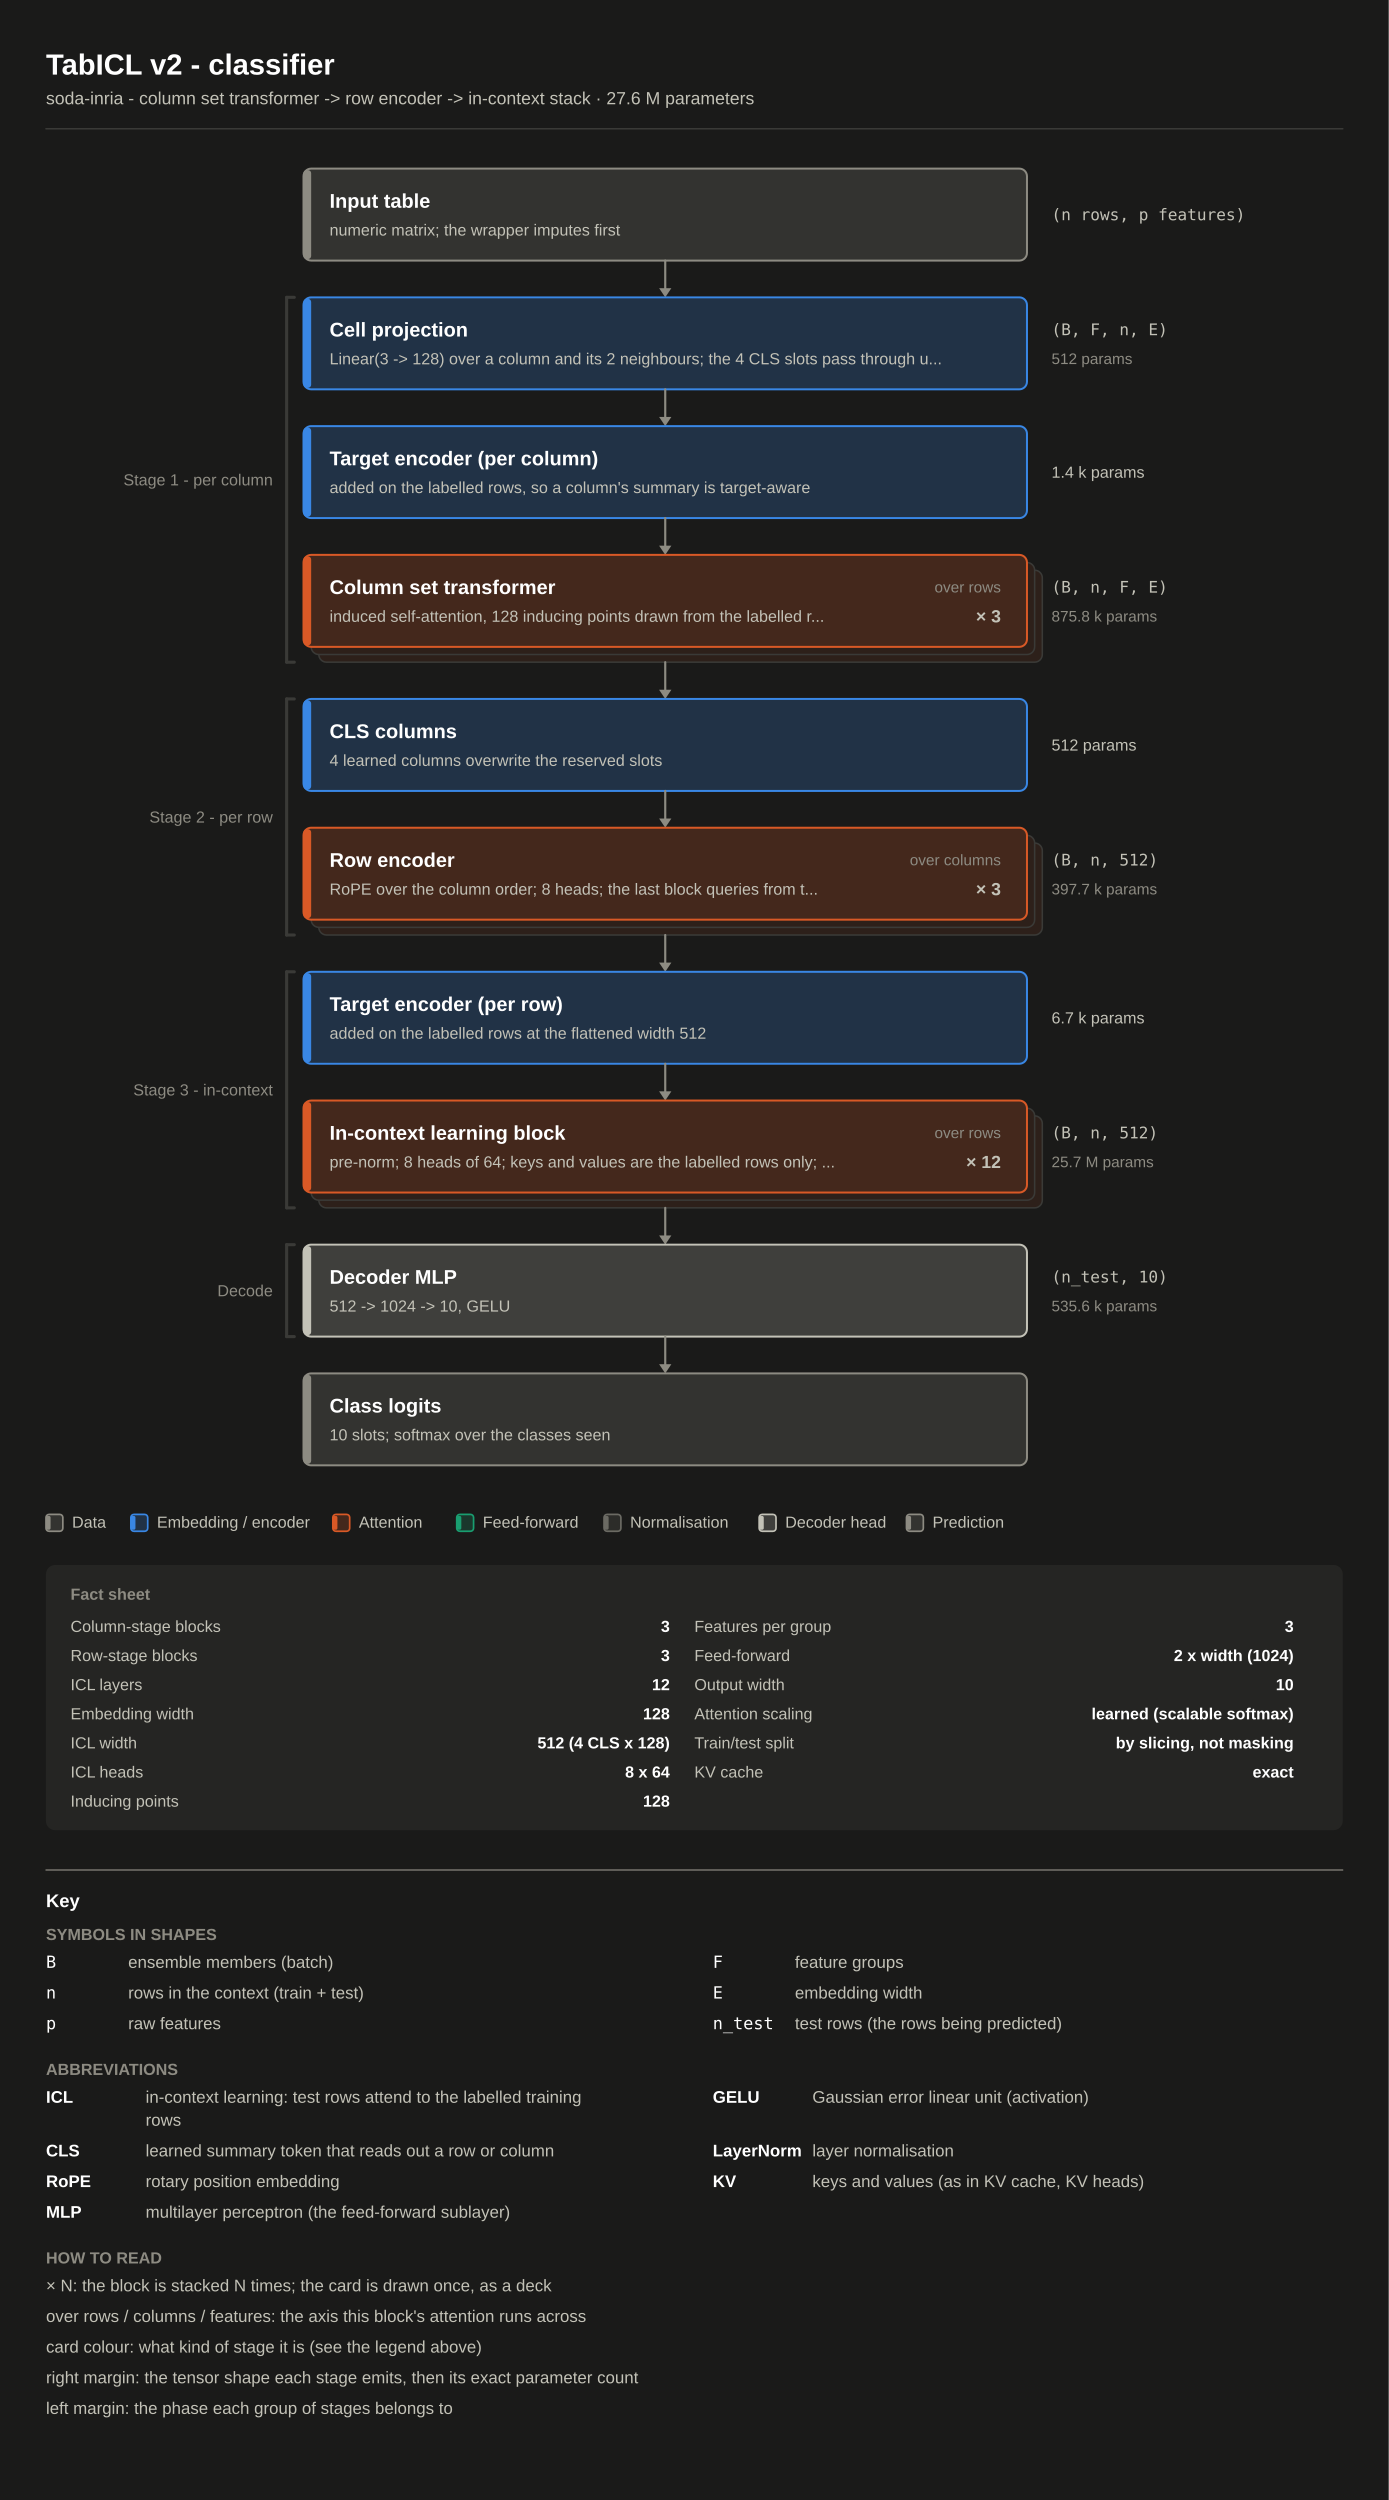
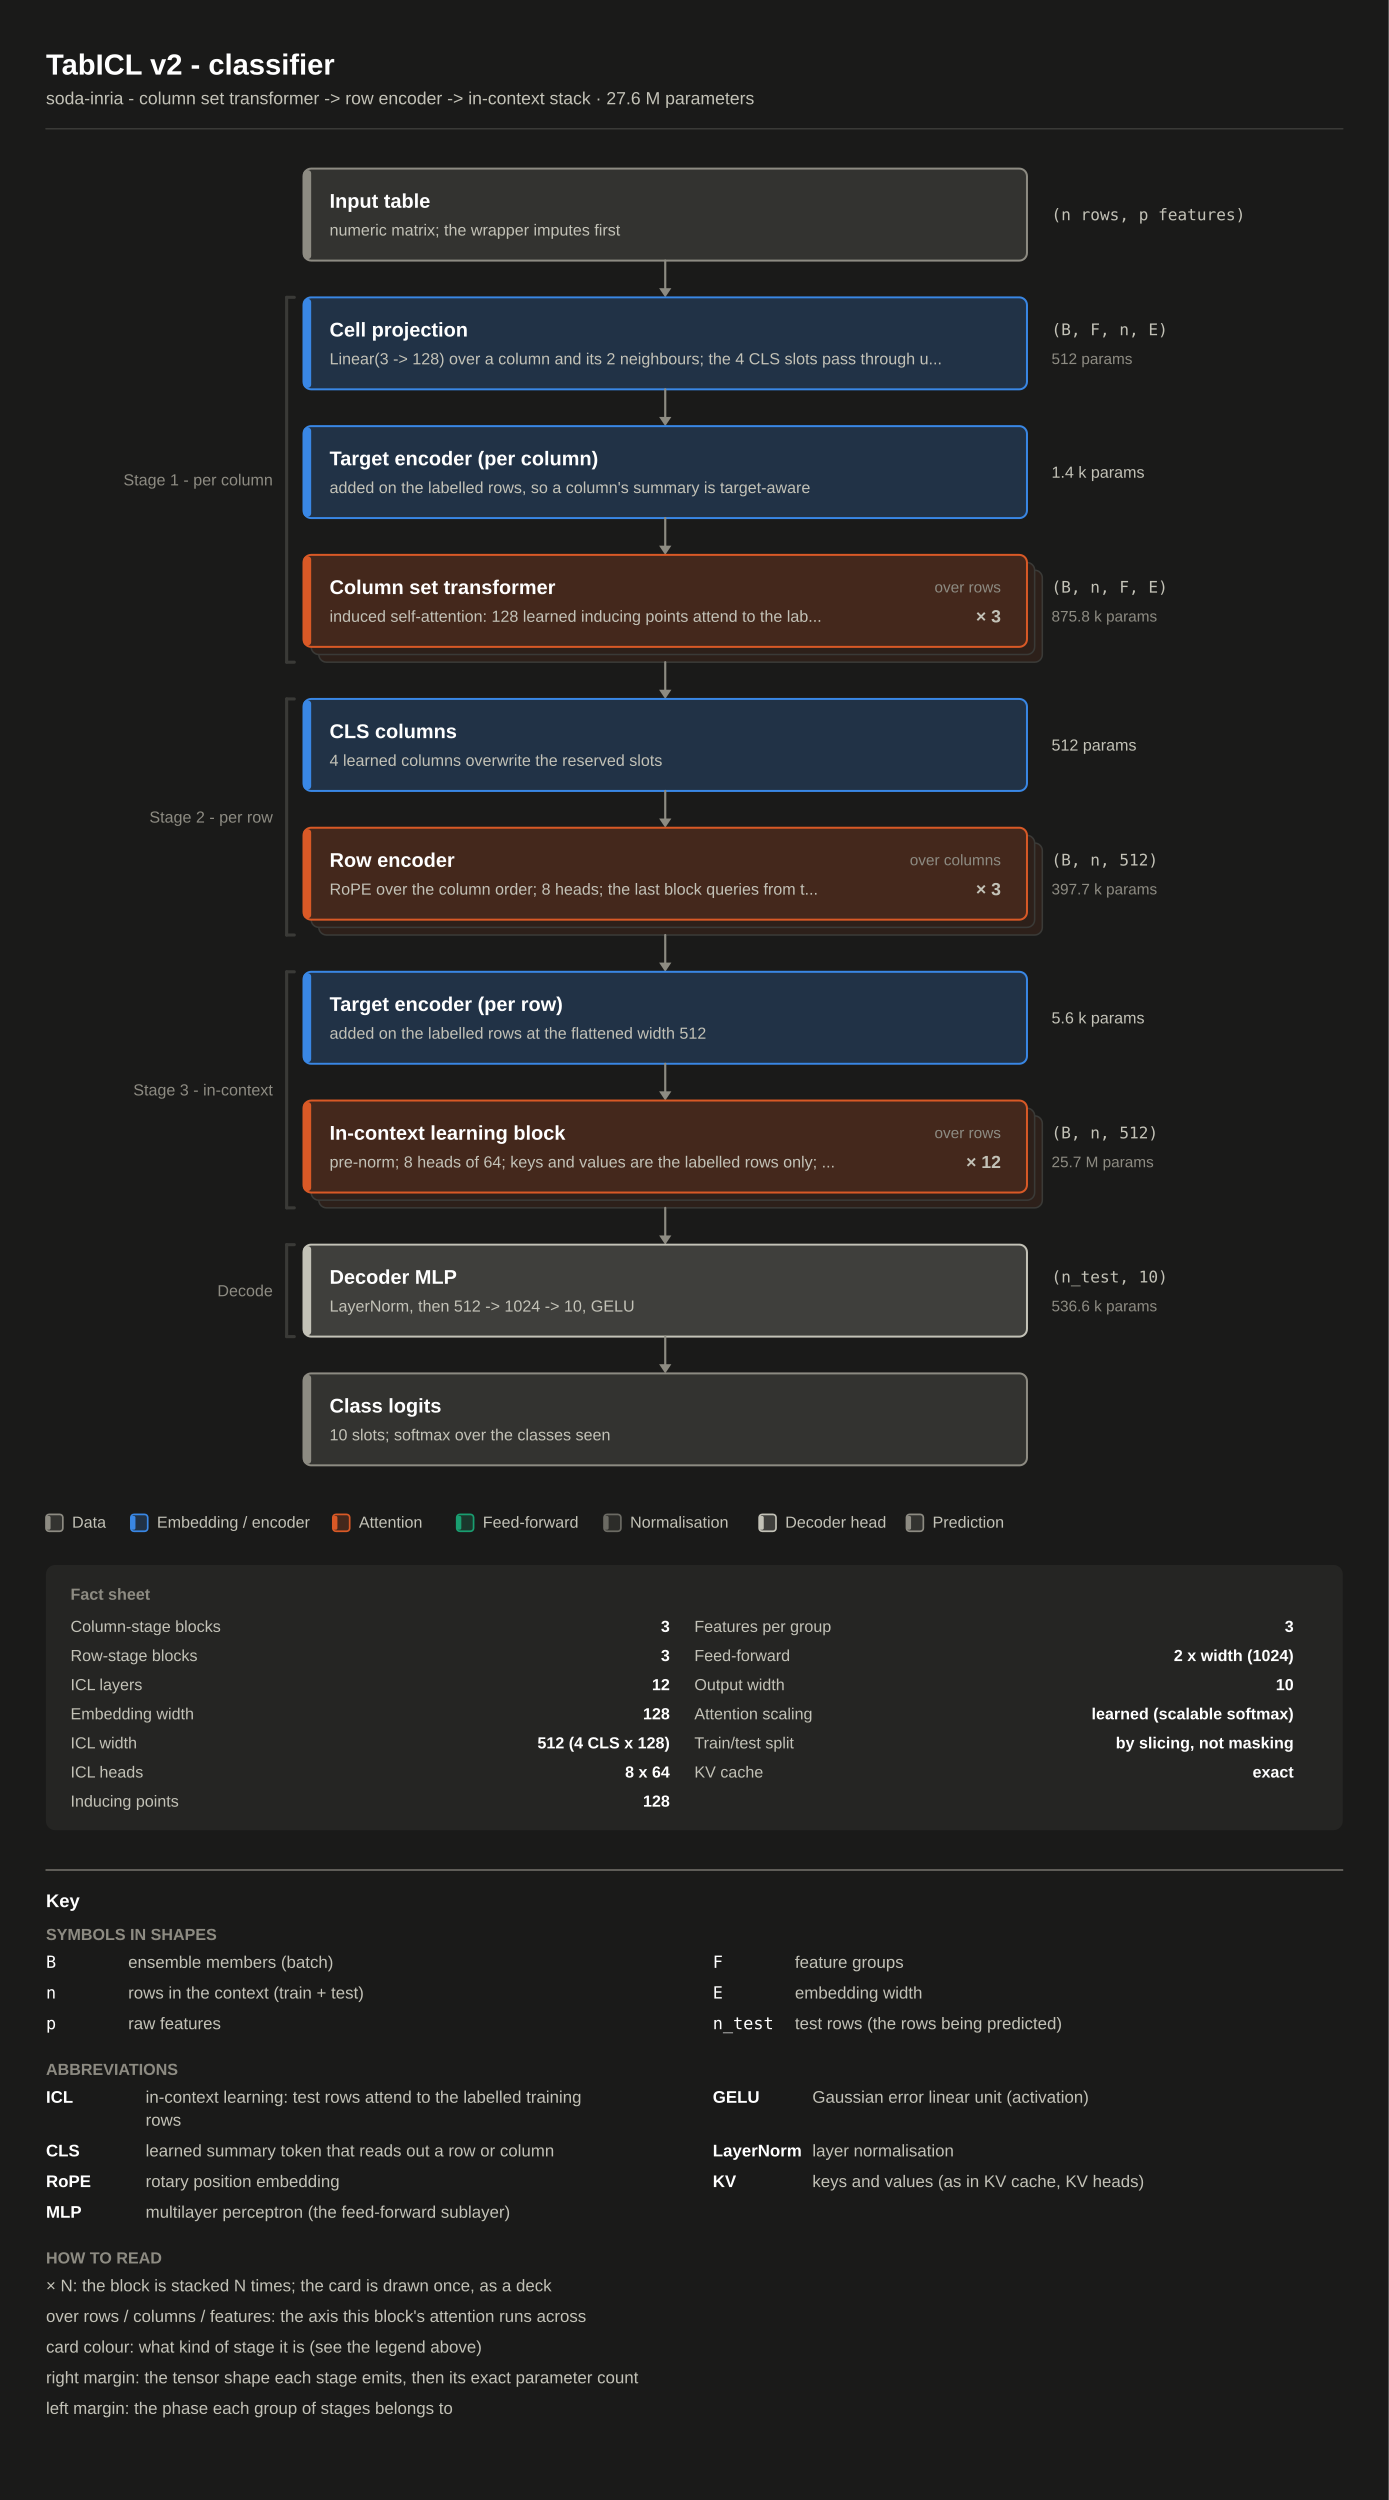
<svg xmlns="http://www.w3.org/2000/svg" width="906" height="1631" viewBox="0 0 906 1631">
  <rect width="906" height="1631" fill="#1a1a19" />
  <text x="30" y="42" dy="0.35em" font-family="-apple-system, BlinkMacSystemFont, 'Segoe UI', 'Helvetica Neue', Arial, sans-serif" font-size="19px" font-weight="600" fill="#ffffff">TabICL v2 - classifier</text>
  <text x="30" y="64" dy="0.35em" font-family="-apple-system, BlinkMacSystemFont, 'Segoe UI', 'Helvetica Neue', Arial, sans-serif" font-size="11.5px" fill="#c3c2b7">soda-inria  -  column set transformer -&gt; row encoder -&gt; in-context stack  ·  27.6 M parameters</text>
  <line x1="30" y1="84" x2="876" y2="84" stroke="#3a3a37" stroke-width="1" stroke-linecap="round" />
  <rect x="198" y="110" width="472" height="60" rx="5" fill="#333330" stroke="#8d8b82" stroke-width="1.3" />
  <rect x="198" y="111" width="5" height="58" rx="2" fill="#8d8b82" />
  <text x="215" y="131" dy="0.35em" font-family="-apple-system, BlinkMacSystemFont, 'Segoe UI', 'Helvetica Neue', Arial, sans-serif" font-size="13px" font-weight="600" fill="#ffffff">Input table</text>
  <text x="215" y="150" dy="0.35em" font-family="-apple-system, BlinkMacSystemFont, 'Segoe UI', 'Helvetica Neue', Arial, sans-serif" font-size="10.5px" fill="#c3c2b7">numeric matrix; the wrapper imputes first</text>
  <text x="686" y="140" dy="0.35em" font-family="ui-monospace, SFMono-Regular, Menlo, Consolas, monospace" font-size="10.5px" fill="#c3c2b7">(n rows, p features)</text>
  <line x1="434" y1="170" x2="434" y2="189" stroke="#8d8b82" stroke-width="1.4" stroke-linecap="round" />
  <polygon points="430,188 438,188 434,194" fill="#8d8b82" />
  <rect x="198" y="194" width="472" height="60" rx="5" fill="#213246" stroke="#3987e5" stroke-width="1.3" />
  <rect x="198" y="195" width="5" height="58" rx="2" fill="#3987e5" />
  <text x="215" y="215" dy="0.35em" font-family="-apple-system, BlinkMacSystemFont, 'Segoe UI', 'Helvetica Neue', Arial, sans-serif" font-size="13px" font-weight="600" fill="#ffffff">Cell projection</text>
  <text x="215" y="234" dy="0.35em" font-family="-apple-system, BlinkMacSystemFont, 'Segoe UI', 'Helvetica Neue', Arial, sans-serif" font-size="10.5px" fill="#c3c2b7">Linear(3 -&gt; 128) over a column and its 2 neighbours; the 4 CLS slots pass through u...</text>
  <text x="686" y="215" dy="0.35em" font-family="ui-monospace, SFMono-Regular, Menlo, Consolas, monospace" font-size="10.5px" fill="#c3c2b7">(B, F, n, E)</text>
  <text x="686" y="234" dy="0.35em" font-family="-apple-system, BlinkMacSystemFont, 'Segoe UI', 'Helvetica Neue', Arial, sans-serif" font-size="10px" fill="#8d8b82">512 params</text>
  <line x1="434" y1="254" x2="434" y2="273" stroke="#8d8b82" stroke-width="1.4" stroke-linecap="round" />
  <polygon points="430,272 438,272 434,278" fill="#8d8b82" />
  <rect x="198" y="278" width="472" height="60" rx="5" fill="#213246" stroke="#3987e5" stroke-width="1.3" />
  <rect x="198" y="279" width="5" height="58" rx="2" fill="#3987e5" />
  <text x="215" y="299" dy="0.35em" font-family="-apple-system, BlinkMacSystemFont, 'Segoe UI', 'Helvetica Neue', Arial, sans-serif" font-size="13px" font-weight="600" fill="#ffffff">Target encoder (per column)</text>
  <text x="215" y="318" dy="0.35em" font-family="-apple-system, BlinkMacSystemFont, 'Segoe UI', 'Helvetica Neue', Arial, sans-serif" font-size="10.5px" fill="#c3c2b7">added on the labelled rows, so a column's summary is target-aware</text>
  <text x="686" y="308" dy="0.35em" font-family="-apple-system, BlinkMacSystemFont, 'Segoe UI', 'Helvetica Neue', Arial, sans-serif" font-size="10.5px" fill="#c3c2b7">1.4 k params</text>
  <line x1="434" y1="338" x2="434" y2="357" stroke="#8d8b82" stroke-width="1.4" stroke-linecap="round" />
  <polygon points="430,356 438,356 434,362" fill="#8d8b82" />
  <rect x="208" y="372" width="472" height="60" rx="5" fill="#2D201A" stroke="#3a3a37" stroke-width="1" />
  <rect x="203" y="367" width="472" height="60" rx="5" fill="#2D201A" stroke="#3a3a37" stroke-width="1" />
  <rect x="198" y="362" width="472" height="60" rx="5" fill="#44281C" stroke="#d95926" stroke-width="1.3" />
  <rect x="198" y="363" width="5" height="58" rx="2" fill="#d95926" />
  <text x="215" y="383" dy="0.35em" font-family="-apple-system, BlinkMacSystemFont, 'Segoe UI', 'Helvetica Neue', Arial, sans-serif" font-size="13px" font-weight="600" fill="#ffffff">Column set transformer</text>
-   <text x="215" y="402" dy="0.35em" font-family="-apple-system, BlinkMacSystemFont, 'Segoe UI', 'Helvetica Neue', Arial, sans-serif" font-size="10.5px" fill="#c3c2b7">induced self-attention, 128 inducing points drawn from the labelled r...</text>
+   <text x="215" y="402" dy="0.35em" font-family="-apple-system, BlinkMacSystemFont, 'Segoe UI', 'Helvetica Neue', Arial, sans-serif" font-size="10.5px" fill="#c3c2b7">induced self-attention: 128 learned inducing points attend to the lab...</text>
  <text x="653" y="383" dy="0.35em" font-family="-apple-system, BlinkMacSystemFont, 'Segoe UI', 'Helvetica Neue', Arial, sans-serif" font-size="10px" text-anchor="end" fill="#8d8b82">over rows</text>
  <text x="653" y="402" dy="0.35em" font-family="-apple-system, BlinkMacSystemFont, 'Segoe UI', 'Helvetica Neue', Arial, sans-serif" font-size="11.5px" font-weight="600" text-anchor="end" fill="#c3c2b7">× 3</text>
  <text x="686" y="383" dy="0.35em" font-family="ui-monospace, SFMono-Regular, Menlo, Consolas, monospace" font-size="10.5px" fill="#c3c2b7">(B, n, F, E)</text>
  <text x="686" y="402" dy="0.35em" font-family="-apple-system, BlinkMacSystemFont, 'Segoe UI', 'Helvetica Neue', Arial, sans-serif" font-size="10px" fill="#8d8b82">875.8 k params</text>
  <line x1="434" y1="432" x2="434" y2="451" stroke="#8d8b82" stroke-width="1.4" stroke-linecap="round" />
  <polygon points="430,450 438,450 434,456" fill="#8d8b82" />
  <rect x="198" y="456" width="472" height="60" rx="5" fill="#213246" stroke="#3987e5" stroke-width="1.3" />
  <rect x="198" y="457" width="5" height="58" rx="2" fill="#3987e5" />
  <text x="215" y="477" dy="0.35em" font-family="-apple-system, BlinkMacSystemFont, 'Segoe UI', 'Helvetica Neue', Arial, sans-serif" font-size="13px" font-weight="600" fill="#ffffff">CLS columns</text>
  <text x="215" y="496" dy="0.35em" font-family="-apple-system, BlinkMacSystemFont, 'Segoe UI', 'Helvetica Neue', Arial, sans-serif" font-size="10.5px" fill="#c3c2b7">4 learned columns overwrite the reserved slots</text>
  <text x="686" y="486" dy="0.35em" font-family="-apple-system, BlinkMacSystemFont, 'Segoe UI', 'Helvetica Neue', Arial, sans-serif" font-size="10.5px" fill="#c3c2b7">512 params</text>
  <line x1="434" y1="516" x2="434" y2="535" stroke="#8d8b82" stroke-width="1.4" stroke-linecap="round" />
  <polygon points="430,534 438,534 434,540" fill="#8d8b82" />
  <rect x="208" y="550" width="472" height="60" rx="5" fill="#2D201A" stroke="#3a3a37" stroke-width="1" />
  <rect x="203" y="545" width="472" height="60" rx="5" fill="#2D201A" stroke="#3a3a37" stroke-width="1" />
  <rect x="198" y="540" width="472" height="60" rx="5" fill="#44281C" stroke="#d95926" stroke-width="1.3" />
  <rect x="198" y="541" width="5" height="58" rx="2" fill="#d95926" />
  <text x="215" y="561" dy="0.35em" font-family="-apple-system, BlinkMacSystemFont, 'Segoe UI', 'Helvetica Neue', Arial, sans-serif" font-size="13px" font-weight="600" fill="#ffffff">Row encoder</text>
  <text x="215" y="580" dy="0.35em" font-family="-apple-system, BlinkMacSystemFont, 'Segoe UI', 'Helvetica Neue', Arial, sans-serif" font-size="10.5px" fill="#c3c2b7">RoPE over the column order; 8 heads; the last block queries from t...</text>
  <text x="653" y="561" dy="0.35em" font-family="-apple-system, BlinkMacSystemFont, 'Segoe UI', 'Helvetica Neue', Arial, sans-serif" font-size="10px" text-anchor="end" fill="#8d8b82">over columns</text>
  <text x="653" y="580" dy="0.35em" font-family="-apple-system, BlinkMacSystemFont, 'Segoe UI', 'Helvetica Neue', Arial, sans-serif" font-size="11.5px" font-weight="600" text-anchor="end" fill="#c3c2b7">× 3</text>
  <text x="686" y="561" dy="0.35em" font-family="ui-monospace, SFMono-Regular, Menlo, Consolas, monospace" font-size="10.5px" fill="#c3c2b7">(B, n, 512)</text>
  <text x="686" y="580" dy="0.35em" font-family="-apple-system, BlinkMacSystemFont, 'Segoe UI', 'Helvetica Neue', Arial, sans-serif" font-size="10px" fill="#8d8b82">397.7 k params</text>
  <line x1="434" y1="610" x2="434" y2="629" stroke="#8d8b82" stroke-width="1.4" stroke-linecap="round" />
  <polygon points="430,628 438,628 434,634" fill="#8d8b82" />
  <rect x="198" y="634" width="472" height="60" rx="5" fill="#213246" stroke="#3987e5" stroke-width="1.3" />
  <rect x="198" y="635" width="5" height="58" rx="2" fill="#3987e5" />
  <text x="215" y="655" dy="0.35em" font-family="-apple-system, BlinkMacSystemFont, 'Segoe UI', 'Helvetica Neue', Arial, sans-serif" font-size="13px" font-weight="600" fill="#ffffff">Target encoder (per row)</text>
  <text x="215" y="674" dy="0.35em" font-family="-apple-system, BlinkMacSystemFont, 'Segoe UI', 'Helvetica Neue', Arial, sans-serif" font-size="10.5px" fill="#c3c2b7">added on the labelled rows at the flattened width 512</text>
-   <text x="686" y="664" dy="0.35em" font-family="-apple-system, BlinkMacSystemFont, 'Segoe UI', 'Helvetica Neue', Arial, sans-serif" font-size="10.5px" fill="#c3c2b7">6.7 k params</text>
+   <text x="686" y="664" dy="0.35em" font-family="-apple-system, BlinkMacSystemFont, 'Segoe UI', 'Helvetica Neue', Arial, sans-serif" font-size="10.5px" fill="#c3c2b7">5.6 k params</text>
  <line x1="434" y1="694" x2="434" y2="713" stroke="#8d8b82" stroke-width="1.4" stroke-linecap="round" />
  <polygon points="430,712 438,712 434,718" fill="#8d8b82" />
  <rect x="208" y="728" width="472" height="60" rx="5" fill="#2D201A" stroke="#3a3a37" stroke-width="1" />
  <rect x="203" y="723" width="472" height="60" rx="5" fill="#2D201A" stroke="#3a3a37" stroke-width="1" />
  <rect x="198" y="718" width="472" height="60" rx="5" fill="#44281C" stroke="#d95926" stroke-width="1.3" />
  <rect x="198" y="719" width="5" height="58" rx="2" fill="#d95926" />
  <text x="215" y="739" dy="0.35em" font-family="-apple-system, BlinkMacSystemFont, 'Segoe UI', 'Helvetica Neue', Arial, sans-serif" font-size="13px" font-weight="600" fill="#ffffff">In-context learning block</text>
  <text x="215" y="758" dy="0.35em" font-family="-apple-system, BlinkMacSystemFont, 'Segoe UI', 'Helvetica Neue', Arial, sans-serif" font-size="10.5px" fill="#c3c2b7">pre-norm; 8 heads of 64; keys and values are the labelled rows only; ...</text>
  <text x="653" y="739" dy="0.35em" font-family="-apple-system, BlinkMacSystemFont, 'Segoe UI', 'Helvetica Neue', Arial, sans-serif" font-size="10px" text-anchor="end" fill="#8d8b82">over rows</text>
  <text x="653" y="758" dy="0.35em" font-family="-apple-system, BlinkMacSystemFont, 'Segoe UI', 'Helvetica Neue', Arial, sans-serif" font-size="11.5px" font-weight="600" text-anchor="end" fill="#c3c2b7">× 12</text>
  <text x="686" y="739" dy="0.35em" font-family="ui-monospace, SFMono-Regular, Menlo, Consolas, monospace" font-size="10.5px" fill="#c3c2b7">(B, n, 512)</text>
  <text x="686" y="758" dy="0.35em" font-family="-apple-system, BlinkMacSystemFont, 'Segoe UI', 'Helvetica Neue', Arial, sans-serif" font-size="10px" fill="#8d8b82">25.7 M params</text>
  <line x1="434" y1="788" x2="434" y2="807" stroke="#8d8b82" stroke-width="1.4" stroke-linecap="round" />
  <polygon points="430,806 438,806 434,812" fill="#8d8b82" />
  <rect x="198" y="812" width="472" height="60" rx="5" fill="#3F3F3C" stroke="#c3c2b7" stroke-width="1.3" />
  <rect x="198" y="813" width="5" height="58" rx="2" fill="#c3c2b7" />
  <text x="215" y="833" dy="0.35em" font-family="-apple-system, BlinkMacSystemFont, 'Segoe UI', 'Helvetica Neue', Arial, sans-serif" font-size="13px" font-weight="600" fill="#ffffff">Decoder MLP</text>
-   <text x="215" y="852" dy="0.35em" font-family="-apple-system, BlinkMacSystemFont, 'Segoe UI', 'Helvetica Neue', Arial, sans-serif" font-size="10.5px" fill="#c3c2b7">512 -&gt; 1024 -&gt; 10, GELU</text>
+   <text x="215" y="852" dy="0.35em" font-family="-apple-system, BlinkMacSystemFont, 'Segoe UI', 'Helvetica Neue', Arial, sans-serif" font-size="10.5px" fill="#c3c2b7">LayerNorm, then 512 -&gt; 1024 -&gt; 10, GELU</text>
  <text x="686" y="833" dy="0.35em" font-family="ui-monospace, SFMono-Regular, Menlo, Consolas, monospace" font-size="10.5px" fill="#c3c2b7">(n_test, 10)</text>
-   <text x="686" y="852" dy="0.35em" font-family="-apple-system, BlinkMacSystemFont, 'Segoe UI', 'Helvetica Neue', Arial, sans-serif" font-size="10px" fill="#8d8b82">535.6 k params</text>
+   <text x="686" y="852" dy="0.35em" font-family="-apple-system, BlinkMacSystemFont, 'Segoe UI', 'Helvetica Neue', Arial, sans-serif" font-size="10px" fill="#8d8b82">536.6 k params</text>
  <line x1="434" y1="872" x2="434" y2="891" stroke="#8d8b82" stroke-width="1.4" stroke-linecap="round" />
  <polygon points="430,890 438,890 434,896" fill="#8d8b82" />
  <rect x="198" y="896" width="472" height="60" rx="5" fill="#333330" stroke="#8d8b82" stroke-width="1.3" />
  <rect x="198" y="897" width="5" height="58" rx="2" fill="#8d8b82" />
  <text x="215" y="917" dy="0.35em" font-family="-apple-system, BlinkMacSystemFont, 'Segoe UI', 'Helvetica Neue', Arial, sans-serif" font-size="13px" font-weight="600" fill="#ffffff">Class logits</text>
  <text x="215" y="936" dy="0.35em" font-family="-apple-system, BlinkMacSystemFont, 'Segoe UI', 'Helvetica Neue', Arial, sans-serif" font-size="10.5px" fill="#c3c2b7">10 slots; softmax over the classes seen</text>
  <line x1="187" y1="194" x2="187" y2="432" stroke="#3a3a37" stroke-width="2" stroke-linecap="round" />
  <line x1="187" y1="194" x2="192" y2="194" stroke="#3a3a37" stroke-width="2" stroke-linecap="round" />
  <line x1="187" y1="432" x2="192" y2="432" stroke="#3a3a37" stroke-width="2" stroke-linecap="round" />
  <text x="178" y="313" dy="0.35em" font-family="-apple-system, BlinkMacSystemFont, 'Segoe UI', 'Helvetica Neue', Arial, sans-serif" font-size="10.5px" text-anchor="end" fill="#8d8b82">Stage 1 - per column</text>
  <line x1="187" y1="456" x2="187" y2="610" stroke="#3a3a37" stroke-width="2" stroke-linecap="round" />
  <line x1="187" y1="456" x2="192" y2="456" stroke="#3a3a37" stroke-width="2" stroke-linecap="round" />
  <line x1="187" y1="610" x2="192" y2="610" stroke="#3a3a37" stroke-width="2" stroke-linecap="round" />
  <text x="178" y="533" dy="0.35em" font-family="-apple-system, BlinkMacSystemFont, 'Segoe UI', 'Helvetica Neue', Arial, sans-serif" font-size="10.5px" text-anchor="end" fill="#8d8b82">Stage 2 - per row</text>
  <line x1="187" y1="634" x2="187" y2="788" stroke="#3a3a37" stroke-width="2" stroke-linecap="round" />
  <line x1="187" y1="634" x2="192" y2="634" stroke="#3a3a37" stroke-width="2" stroke-linecap="round" />
  <line x1="187" y1="788" x2="192" y2="788" stroke="#3a3a37" stroke-width="2" stroke-linecap="round" />
  <text x="178" y="711" dy="0.35em" font-family="-apple-system, BlinkMacSystemFont, 'Segoe UI', 'Helvetica Neue', Arial, sans-serif" font-size="10.5px" text-anchor="end" fill="#8d8b82">Stage 3 - in-context</text>
  <line x1="187" y1="812" x2="187" y2="872" stroke="#3a3a37" stroke-width="2" stroke-linecap="round" />
  <line x1="187" y1="812" x2="192" y2="812" stroke="#3a3a37" stroke-width="2" stroke-linecap="round" />
  <line x1="187" y1="872" x2="192" y2="872" stroke="#3a3a37" stroke-width="2" stroke-linecap="round" />
  <text x="178" y="842" dy="0.35em" font-family="-apple-system, BlinkMacSystemFont, 'Segoe UI', 'Helvetica Neue', Arial, sans-serif" font-size="10.5px" text-anchor="end" fill="#8d8b82">Decode</text>
  <rect x="30" y="988" width="11" height="11" rx="2" fill="#333330" stroke="#8d8b82" stroke-width="1.1" />
  <rect x="30" y="989" width="3" height="9" rx="1" fill="#8d8b82" />
  <text x="47" y="993" dy="0.35em" font-family="-apple-system, BlinkMacSystemFont, 'Segoe UI', 'Helvetica Neue', Arial, sans-serif" font-size="10.5px" fill="#c3c2b7">Data</text>
  <rect x="85.37" y="988" width="11" height="11" rx="2" fill="#213246" stroke="#3987e5" stroke-width="1.1" />
  <rect x="85.37" y="989" width="3" height="9" rx="1" fill="#3987e5" />
  <text x="102.37" y="993" dy="0.35em" font-family="-apple-system, BlinkMacSystemFont, 'Segoe UI', 'Helvetica Neue', Arial, sans-serif" font-size="10.5px" fill="#c3c2b7">Embedding / encoder</text>
  <rect x="217.13" y="988" width="11" height="11" rx="2" fill="#44281C" stroke="#d95926" stroke-width="1.1" />
  <rect x="217.13" y="989" width="3" height="9" rx="1" fill="#d95926" />
  <text x="234.13" y="993" dy="0.35em" font-family="-apple-system, BlinkMacSystemFont, 'Segoe UI', 'Helvetica Neue', Arial, sans-serif" font-size="10.5px" fill="#c3c2b7">Attention</text>
  <rect x="297.96" y="988" width="11" height="11" rx="2" fill="#1A372C" stroke="#199e70" stroke-width="1.1" />
  <rect x="297.96" y="989" width="3" height="9" rx="1" fill="#199e70" />
  <text x="314.96" y="993" dy="0.35em" font-family="-apple-system, BlinkMacSystemFont, 'Segoe UI', 'Helvetica Neue', Arial, sans-serif" font-size="10.5px" fill="#c3c2b7">Feed-forward</text>
  <rect x="394.07" y="988" width="11" height="11" rx="2" fill="#2C2C29" stroke="#6b6a63" stroke-width="1.1" />
  <rect x="394.07" y="989" width="3" height="9" rx="1" fill="#6b6a63" />
  <text x="411.07" y="993" dy="0.35em" font-family="-apple-system, BlinkMacSystemFont, 'Segoe UI', 'Helvetica Neue', Arial, sans-serif" font-size="10.5px" fill="#c3c2b7">Normalisation</text>
  <rect x="495.27" y="988" width="11" height="11" rx="2" fill="#3F3F3C" stroke="#c3c2b7" stroke-width="1.1" />
  <rect x="495.27" y="989" width="3" height="9" rx="1" fill="#c3c2b7" />
  <text x="512.27" y="993" dy="0.35em" font-family="-apple-system, BlinkMacSystemFont, 'Segoe UI', 'Helvetica Neue', Arial, sans-serif" font-size="10.5px" fill="#c3c2b7">Decoder head</text>
  <rect x="591.38" y="988" width="11" height="11" rx="2" fill="#333330" stroke="#8d8b82" stroke-width="1.1" />
  <rect x="591.38" y="989" width="3" height="9" rx="1" fill="#8d8b82" />
  <text x="608.38" y="993" dy="0.35em" font-family="-apple-system, BlinkMacSystemFont, 'Segoe UI', 'Helvetica Neue', Arial, sans-serif" font-size="10.5px" fill="#c3c2b7">Prediction</text>
  <rect x="30" y="1021" width="846" height="173" rx="6" fill="#252523" />
  <text x="46" y="1040" dy="0.35em" font-family="-apple-system, BlinkMacSystemFont, 'Segoe UI', 'Helvetica Neue', Arial, sans-serif" font-size="10.5px" font-weight="600" fill="#8d8b82">Fact sheet</text>
  <text x="46" y="1061" dy="0.35em" font-family="-apple-system, BlinkMacSystemFont, 'Segoe UI', 'Helvetica Neue', Arial, sans-serif" font-size="10.5px" fill="#c3c2b7">Column-stage blocks</text>
  <text x="437" y="1061" dy="0.35em" font-family="-apple-system, BlinkMacSystemFont, 'Segoe UI', 'Helvetica Neue', Arial, sans-serif" font-size="10.5px" font-weight="600" text-anchor="end" fill="#ffffff">3</text>
  <text x="46" y="1080" dy="0.35em" font-family="-apple-system, BlinkMacSystemFont, 'Segoe UI', 'Helvetica Neue', Arial, sans-serif" font-size="10.5px" fill="#c3c2b7">Row-stage blocks</text>
  <text x="437" y="1080" dy="0.35em" font-family="-apple-system, BlinkMacSystemFont, 'Segoe UI', 'Helvetica Neue', Arial, sans-serif" font-size="10.5px" font-weight="600" text-anchor="end" fill="#ffffff">3</text>
  <text x="46" y="1099" dy="0.35em" font-family="-apple-system, BlinkMacSystemFont, 'Segoe UI', 'Helvetica Neue', Arial, sans-serif" font-size="10.5px" fill="#c3c2b7">ICL layers</text>
  <text x="437" y="1099" dy="0.35em" font-family="-apple-system, BlinkMacSystemFont, 'Segoe UI', 'Helvetica Neue', Arial, sans-serif" font-size="10.5px" font-weight="600" text-anchor="end" fill="#ffffff">12</text>
  <text x="46" y="1118" dy="0.35em" font-family="-apple-system, BlinkMacSystemFont, 'Segoe UI', 'Helvetica Neue', Arial, sans-serif" font-size="10.5px" fill="#c3c2b7">Embedding width</text>
  <text x="437" y="1118" dy="0.35em" font-family="-apple-system, BlinkMacSystemFont, 'Segoe UI', 'Helvetica Neue', Arial, sans-serif" font-size="10.5px" font-weight="600" text-anchor="end" fill="#ffffff">128</text>
  <text x="46" y="1137" dy="0.35em" font-family="-apple-system, BlinkMacSystemFont, 'Segoe UI', 'Helvetica Neue', Arial, sans-serif" font-size="10.5px" fill="#c3c2b7">ICL width</text>
  <text x="437" y="1137" dy="0.35em" font-family="-apple-system, BlinkMacSystemFont, 'Segoe UI', 'Helvetica Neue', Arial, sans-serif" font-size="10.5px" font-weight="600" text-anchor="end" fill="#ffffff">512 (4 CLS x 128)</text>
  <text x="46" y="1156" dy="0.35em" font-family="-apple-system, BlinkMacSystemFont, 'Segoe UI', 'Helvetica Neue', Arial, sans-serif" font-size="10.5px" fill="#c3c2b7">ICL heads</text>
  <text x="437" y="1156" dy="0.35em" font-family="-apple-system, BlinkMacSystemFont, 'Segoe UI', 'Helvetica Neue', Arial, sans-serif" font-size="10.5px" font-weight="600" text-anchor="end" fill="#ffffff">8 x 64</text>
  <text x="46" y="1175" dy="0.35em" font-family="-apple-system, BlinkMacSystemFont, 'Segoe UI', 'Helvetica Neue', Arial, sans-serif" font-size="10.5px" fill="#c3c2b7">Inducing points</text>
  <text x="437" y="1175" dy="0.35em" font-family="-apple-system, BlinkMacSystemFont, 'Segoe UI', 'Helvetica Neue', Arial, sans-serif" font-size="10.5px" font-weight="600" text-anchor="end" fill="#ffffff">128</text>
  <text x="453" y="1061" dy="0.35em" font-family="-apple-system, BlinkMacSystemFont, 'Segoe UI', 'Helvetica Neue', Arial, sans-serif" font-size="10.5px" fill="#c3c2b7">Features per group</text>
  <text x="844" y="1061" dy="0.35em" font-family="-apple-system, BlinkMacSystemFont, 'Segoe UI', 'Helvetica Neue', Arial, sans-serif" font-size="10.5px" font-weight="600" text-anchor="end" fill="#ffffff">3</text>
  <text x="453" y="1080" dy="0.35em" font-family="-apple-system, BlinkMacSystemFont, 'Segoe UI', 'Helvetica Neue', Arial, sans-serif" font-size="10.5px" fill="#c3c2b7">Feed-forward</text>
  <text x="844" y="1080" dy="0.35em" font-family="-apple-system, BlinkMacSystemFont, 'Segoe UI', 'Helvetica Neue', Arial, sans-serif" font-size="10.5px" font-weight="600" text-anchor="end" fill="#ffffff">2 x width (1024)</text>
  <text x="453" y="1099" dy="0.35em" font-family="-apple-system, BlinkMacSystemFont, 'Segoe UI', 'Helvetica Neue', Arial, sans-serif" font-size="10.5px" fill="#c3c2b7">Output width</text>
  <text x="844" y="1099" dy="0.35em" font-family="-apple-system, BlinkMacSystemFont, 'Segoe UI', 'Helvetica Neue', Arial, sans-serif" font-size="10.5px" font-weight="600" text-anchor="end" fill="#ffffff">10</text>
  <text x="453" y="1118" dy="0.35em" font-family="-apple-system, BlinkMacSystemFont, 'Segoe UI', 'Helvetica Neue', Arial, sans-serif" font-size="10.5px" fill="#c3c2b7">Attention scaling</text>
  <text x="844" y="1118" dy="0.35em" font-family="-apple-system, BlinkMacSystemFont, 'Segoe UI', 'Helvetica Neue', Arial, sans-serif" font-size="10.5px" font-weight="600" text-anchor="end" fill="#ffffff">learned (scalable softmax)</text>
  <text x="453" y="1137" dy="0.35em" font-family="-apple-system, BlinkMacSystemFont, 'Segoe UI', 'Helvetica Neue', Arial, sans-serif" font-size="10.5px" fill="#c3c2b7">Train/test split</text>
  <text x="844" y="1137" dy="0.35em" font-family="-apple-system, BlinkMacSystemFont, 'Segoe UI', 'Helvetica Neue', Arial, sans-serif" font-size="10.5px" font-weight="600" text-anchor="end" fill="#ffffff">by slicing, not masking</text>
  <text x="453" y="1156" dy="0.35em" font-family="-apple-system, BlinkMacSystemFont, 'Segoe UI', 'Helvetica Neue', Arial, sans-serif" font-size="10.5px" fill="#c3c2b7">KV cache</text>
  <text x="844" y="1156" dy="0.35em" font-family="-apple-system, BlinkMacSystemFont, 'Segoe UI', 'Helvetica Neue', Arial, sans-serif" font-size="10.5px" font-weight="600" text-anchor="end" fill="#ffffff">exact</text>
  <line x1="30" y1="1220" x2="876" y2="1220" stroke="#8d8b82" stroke-width="0.8" stroke-linecap="round" />
  <text x="30" y="1240" dy="0.35em" font-family="-apple-system, BlinkMacSystemFont, 'Segoe UI', 'Helvetica Neue', Arial, sans-serif" font-size="12px" font-weight="600" fill="#ffffff">Key</text>
  <text x="30" y="1262" dy="0.35em" font-family="-apple-system, BlinkMacSystemFont, 'Segoe UI', 'Helvetica Neue', Arial, sans-serif" font-size="10.5px" font-weight="600" fill="#8d8b82">SYMBOLS IN SHAPES</text>
  <text x="30" y="1280" dy="0.35em" font-family="ui-monospace, SFMono-Regular, Menlo, Consolas, monospace" font-size="11px" fill="#ffffff">B</text>
  <text x="83.6" y="1280" dy="0.35em" font-family="-apple-system, BlinkMacSystemFont, 'Segoe UI', 'Helvetica Neue', Arial, sans-serif" font-size="11px" fill="#c3c2b7">ensemble members (batch)</text>
  <text x="30" y="1300" dy="0.35em" font-family="ui-monospace, SFMono-Regular, Menlo, Consolas, monospace" font-size="11px" fill="#ffffff">n</text>
  <text x="83.6" y="1300" dy="0.35em" font-family="-apple-system, BlinkMacSystemFont, 'Segoe UI', 'Helvetica Neue', Arial, sans-serif" font-size="11px" fill="#c3c2b7">rows in the context (train + test)</text>
  <text x="30" y="1320" dy="0.35em" font-family="ui-monospace, SFMono-Regular, Menlo, Consolas, monospace" font-size="11px" fill="#ffffff">p</text>
  <text x="83.6" y="1320" dy="0.35em" font-family="-apple-system, BlinkMacSystemFont, 'Segoe UI', 'Helvetica Neue', Arial, sans-serif" font-size="11px" fill="#c3c2b7">raw features</text>
  <text x="465" y="1280" dy="0.35em" font-family="ui-monospace, SFMono-Regular, Menlo, Consolas, monospace" font-size="11px" fill="#ffffff">F</text>
  <text x="518.6" y="1280" dy="0.35em" font-family="-apple-system, BlinkMacSystemFont, 'Segoe UI', 'Helvetica Neue', Arial, sans-serif" font-size="11px" fill="#c3c2b7">feature groups</text>
  <text x="465" y="1300" dy="0.35em" font-family="ui-monospace, SFMono-Regular, Menlo, Consolas, monospace" font-size="11px" fill="#ffffff">E</text>
  <text x="518.6" y="1300" dy="0.35em" font-family="-apple-system, BlinkMacSystemFont, 'Segoe UI', 'Helvetica Neue', Arial, sans-serif" font-size="11px" fill="#c3c2b7">embedding width</text>
  <text x="465" y="1320" dy="0.35em" font-family="ui-monospace, SFMono-Regular, Menlo, Consolas, monospace" font-size="11px" fill="#ffffff">n_test</text>
  <text x="518.6" y="1320" dy="0.35em" font-family="-apple-system, BlinkMacSystemFont, 'Segoe UI', 'Helvetica Neue', Arial, sans-serif" font-size="11px" fill="#c3c2b7">test rows (the rows being predicted)</text>
  <text x="30" y="1350" dy="0.35em" font-family="-apple-system, BlinkMacSystemFont, 'Segoe UI', 'Helvetica Neue', Arial, sans-serif" font-size="10.5px" font-weight="600" fill="#8d8b82">ABBREVIATIONS</text>
  <text x="30" y="1368" dy="0.35em" font-family="-apple-system, BlinkMacSystemFont, 'Segoe UI', 'Helvetica Neue', Arial, sans-serif" font-size="11px" font-weight="600" fill="#ffffff">ICL</text>
  <text x="94.98" y="1368" dy="0.35em" font-family="-apple-system, BlinkMacSystemFont, 'Segoe UI', 'Helvetica Neue', Arial, sans-serif" font-size="11px" fill="#c3c2b7">in-context learning: test rows attend to the labelled training</text>
  <text x="94.98" y="1383" dy="0.35em" font-family="-apple-system, BlinkMacSystemFont, 'Segoe UI', 'Helvetica Neue', Arial, sans-serif" font-size="11px" fill="#c3c2b7">rows</text>
  <text x="30" y="1403" dy="0.35em" font-family="-apple-system, BlinkMacSystemFont, 'Segoe UI', 'Helvetica Neue', Arial, sans-serif" font-size="11px" font-weight="600" fill="#ffffff">CLS</text>
  <text x="94.98" y="1403" dy="0.35em" font-family="-apple-system, BlinkMacSystemFont, 'Segoe UI', 'Helvetica Neue', Arial, sans-serif" font-size="11px" fill="#c3c2b7">learned summary token that reads out a row or column</text>
  <text x="30" y="1423" dy="0.35em" font-family="-apple-system, BlinkMacSystemFont, 'Segoe UI', 'Helvetica Neue', Arial, sans-serif" font-size="11px" font-weight="600" fill="#ffffff">RoPE</text>
  <text x="94.98" y="1423" dy="0.35em" font-family="-apple-system, BlinkMacSystemFont, 'Segoe UI', 'Helvetica Neue', Arial, sans-serif" font-size="11px" fill="#c3c2b7">rotary position embedding</text>
  <text x="30" y="1443" dy="0.35em" font-family="-apple-system, BlinkMacSystemFont, 'Segoe UI', 'Helvetica Neue', Arial, sans-serif" font-size="11px" font-weight="600" fill="#ffffff">MLP</text>
  <text x="94.98" y="1443" dy="0.35em" font-family="-apple-system, BlinkMacSystemFont, 'Segoe UI', 'Helvetica Neue', Arial, sans-serif" font-size="11px" fill="#c3c2b7">multilayer perceptron (the feed-forward sublayer)</text>
  <text x="465" y="1368" dy="0.35em" font-family="-apple-system, BlinkMacSystemFont, 'Segoe UI', 'Helvetica Neue', Arial, sans-serif" font-size="11px" font-weight="600" fill="#ffffff">GELU</text>
  <text x="529.98" y="1368" dy="0.35em" font-family="-apple-system, BlinkMacSystemFont, 'Segoe UI', 'Helvetica Neue', Arial, sans-serif" font-size="11px" fill="#c3c2b7">Gaussian error linear unit (activation)</text>
  <text x="465" y="1403" dy="0.35em" font-family="-apple-system, BlinkMacSystemFont, 'Segoe UI', 'Helvetica Neue', Arial, sans-serif" font-size="11px" font-weight="600" fill="#ffffff">LayerNorm</text>
  <text x="529.98" y="1403" dy="0.35em" font-family="-apple-system, BlinkMacSystemFont, 'Segoe UI', 'Helvetica Neue', Arial, sans-serif" font-size="11px" fill="#c3c2b7">layer normalisation</text>
  <text x="465" y="1423" dy="0.35em" font-family="-apple-system, BlinkMacSystemFont, 'Segoe UI', 'Helvetica Neue', Arial, sans-serif" font-size="11px" font-weight="600" fill="#ffffff">KV</text>
  <text x="529.98" y="1423" dy="0.35em" font-family="-apple-system, BlinkMacSystemFont, 'Segoe UI', 'Helvetica Neue', Arial, sans-serif" font-size="11px" fill="#c3c2b7">keys and values (as in KV cache, KV heads)</text>
  <text x="30" y="1473" dy="0.35em" font-family="-apple-system, BlinkMacSystemFont, 'Segoe UI', 'Helvetica Neue', Arial, sans-serif" font-size="10.5px" font-weight="600" fill="#8d8b82">HOW TO READ</text>
  <text x="30" y="1491" dy="0.35em" font-family="-apple-system, BlinkMacSystemFont, 'Segoe UI', 'Helvetica Neue', Arial, sans-serif" font-size="11px" fill="#c3c2b7">× N: the block is stacked N times; the card is drawn once, as a deck</text>
  <text x="30" y="1511" dy="0.35em" font-family="-apple-system, BlinkMacSystemFont, 'Segoe UI', 'Helvetica Neue', Arial, sans-serif" font-size="11px" fill="#c3c2b7">over rows / columns / features: the axis this block's attention runs across</text>
  <text x="30" y="1531" dy="0.35em" font-family="-apple-system, BlinkMacSystemFont, 'Segoe UI', 'Helvetica Neue', Arial, sans-serif" font-size="11px" fill="#c3c2b7">card colour: what kind of stage it is (see the legend above)</text>
  <text x="30" y="1551" dy="0.35em" font-family="-apple-system, BlinkMacSystemFont, 'Segoe UI', 'Helvetica Neue', Arial, sans-serif" font-size="11px" fill="#c3c2b7">right margin: the tensor shape each stage emits, then its exact parameter count</text>
  <text x="30" y="1571" dy="0.35em" font-family="-apple-system, BlinkMacSystemFont, 'Segoe UI', 'Helvetica Neue', Arial, sans-serif" font-size="11px" fill="#c3c2b7">left margin: the phase each group of stages belongs to</text>
</svg>
